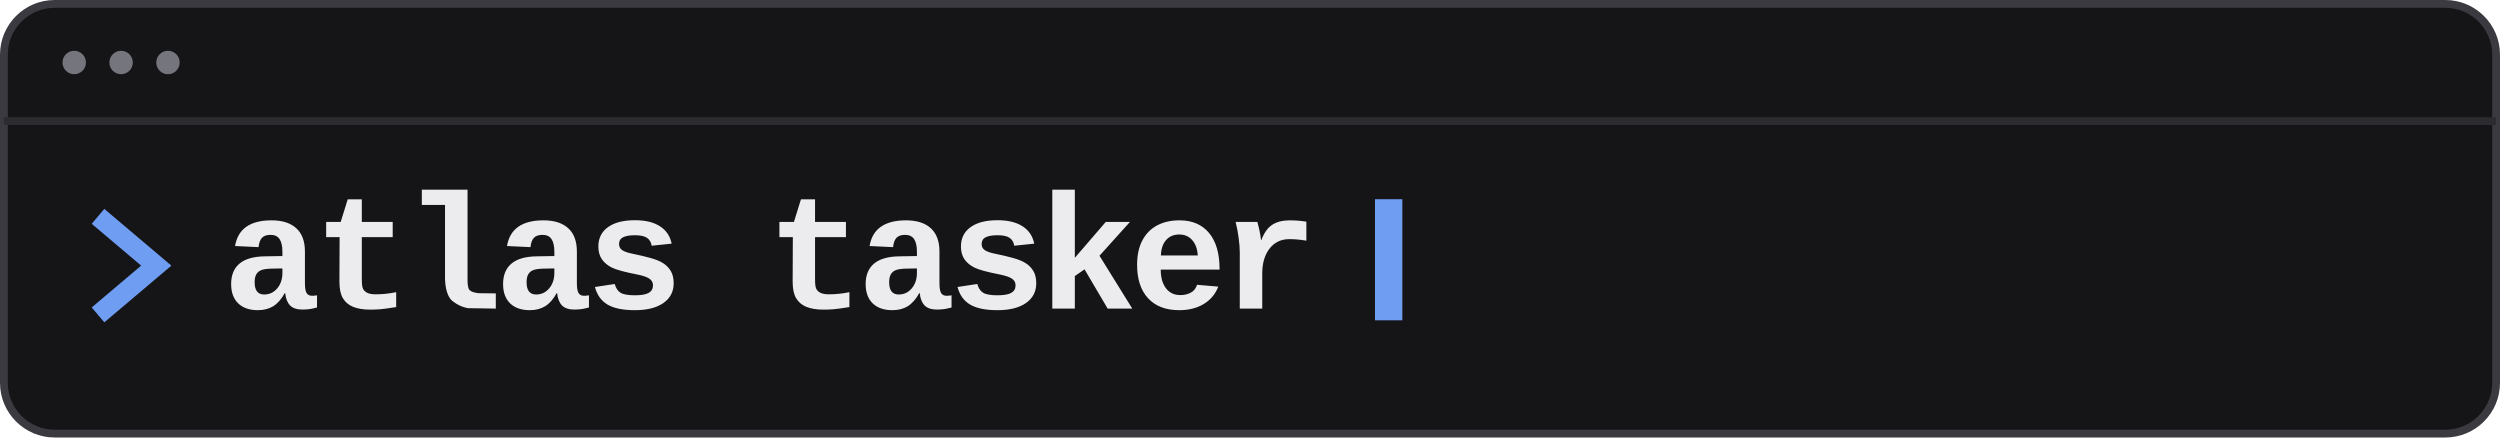
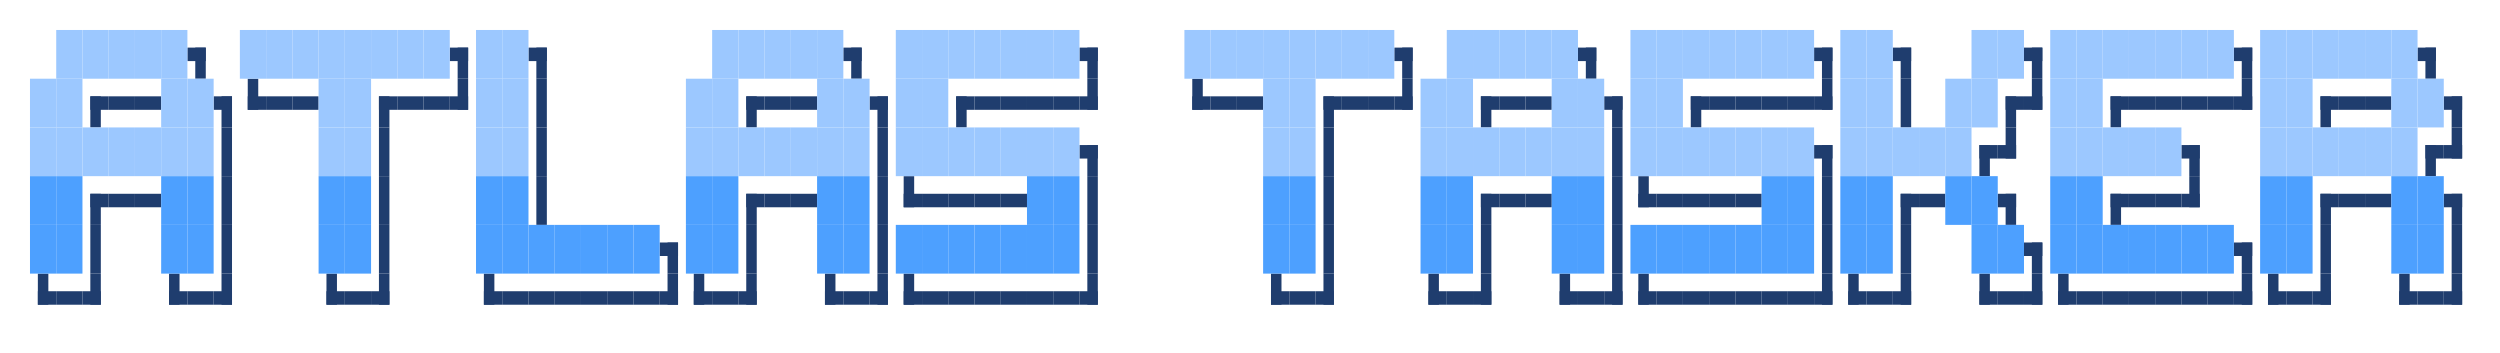
- <svg xmlns="http://www.w3.org/2000/svg" width="640" height="112" viewBox="0 0 640 112" role="img" aria-labelledby="title desc">
-   <rect x="1" y="1" width="638" height="110" rx="13" fill="#151517" stroke="#3a3a40" stroke-width="2" />
-   <path d="M1 31h638" stroke="#2b2b30" stroke-width="2" />
-   <circle cx="19" cy="16" r="3" fill="#74757d" />
-   <circle cx="31" cy="16" r="3" fill="#74757d" />
-   <circle cx="43" cy="16" r="3" fill="#74757d" />
-   <path d="m27 57 13 11-13 11" fill="none" stroke="#6e9df2" stroke-width="5" stroke-linecap="square" stroke-linejoin="miter" />
-   <text x="57" y="79" fill="#ececee" font-family="SFMono-Regular, SF Mono, Menlo, Monaco, Consolas, Liberation Mono, monospace" font-size="42" font-weight="600" letter-spacing="-2">atlas tasker</text>
-   <rect x="352" y="51" width="7" height="31" fill="#6e9df2" />
+ <svg xmlns="http://www.w3.org/2000/svg" viewBox="0 0 667 94" role="img" aria-label="Atlas Tasker">
+   <g fill="#1F3D6E">
+     <rect x="50.0" y="12.7" width="4.9" height="3.6" />
+     <rect x="52.1" y="12.7" width="2.8" height="8.3" />
+     <rect x="120.0" y="12.7" width="4.9" height="3.6" />
+     <rect x="122.1" y="12.7" width="2.8" height="8.3" />
+     <rect x="141.0" y="12.7" width="4.9" height="3.6" />
+     <rect x="143.1" y="12.7" width="2.8" height="8.3" />
+     <rect x="225.0" y="12.7" width="4.9" height="3.6" />
+     <rect x="227.1" y="12.7" width="2.8" height="8.3" />
+     <rect x="288.0" y="12.7" width="4.9" height="3.6" />
+     <rect x="290.1" y="12.7" width="2.8" height="8.3" />
+     <rect x="372.0" y="12.7" width="4.9" height="3.6" />
+     <rect x="374.1" y="12.7" width="2.8" height="8.3" />
+     <rect x="421.0" y="12.7" width="4.9" height="3.6" />
+     <rect x="423.1" y="12.7" width="2.8" height="8.3" />
+     <rect x="484.0" y="12.7" width="4.9" height="3.6" />
+     <rect x="486.1" y="12.7" width="2.8" height="8.3" />
+     <rect x="505.0" y="12.7" width="4.9" height="3.6" />
+     <rect x="507.1" y="12.7" width="2.8" height="8.3" />
+     <rect x="540.0" y="12.7" width="4.9" height="3.6" />
+     <rect x="542.1" y="12.7" width="2.8" height="8.3" />
+     <rect x="596.0" y="12.7" width="4.9" height="3.6" />
+     <rect x="598.1" y="12.7" width="2.8" height="8.3" />
+     <rect x="645.0" y="12.7" width="4.9" height="3.6" />
+     <rect x="647.1" y="12.7" width="2.8" height="8.3" />
+     <rect x="24.1" y="25.7" width="4.9" height="3.6" />
+     <rect x="24.1" y="25.7" width="2.8" height="8.3" />
+     <rect x="29.0" y="25.7" width="7.0" height="3.6" />
+     <rect x="36.0" y="25.7" width="7.0" height="3.6" />
+     <rect x="57.0" y="25.7" width="4.9" height="3.6" />
+     <rect x="59.1" y="25.7" width="2.8" height="8.3" />
+     <rect x="66.1" y="25.7" width="4.9" height="3.6" />
+     <rect x="66.1" y="21.0" width="2.8" height="8.3" />
+     <rect x="71.0" y="25.7" width="7.0" height="3.6" />
+     <rect x="78.0" y="25.7" width="7.0" height="3.6" />
+     <rect x="101.1" y="25.7" width="4.9" height="3.6" />
+     <rect x="101.1" y="25.7" width="2.8" height="8.3" />
+     <rect x="106.0" y="25.7" width="7.0" height="3.6" />
+     <rect x="113.0" y="25.7" width="7.0" height="3.6" />
+     <rect x="120.0" y="25.7" width="4.9" height="3.6" />
+     <rect x="122.1" y="21.0" width="2.8" height="8.3" />
+     <rect x="143.1" y="21.0" width="2.8" height="13.0" />
+     <rect x="199.1" y="25.7" width="4.9" height="3.6" />
+     <rect x="199.1" y="25.7" width="2.8" height="8.3" />
+     <rect x="204.0" y="25.7" width="7.0" height="3.6" />
+     <rect x="211.0" y="25.7" width="7.0" height="3.6" />
+     <rect x="232.0" y="25.7" width="4.9" height="3.6" />
+     <rect x="234.1" y="25.7" width="2.8" height="8.3" />
+     <rect x="255.1" y="25.7" width="4.9" height="3.6" />
+     <rect x="255.1" y="25.7" width="2.8" height="8.3" />
+     <rect x="260.0" y="25.7" width="7.0" height="3.6" />
+     <rect x="267.0" y="25.7" width="7.0" height="3.6" />
+     <rect x="274.0" y="25.7" width="7.0" height="3.6" />
+     <rect x="281.0" y="25.7" width="7.0" height="3.6" />
+     <rect x="288.0" y="25.7" width="4.9" height="3.6" />
+     <rect x="290.1" y="21.0" width="2.8" height="8.3" />
+     <rect x="318.1" y="25.7" width="4.9" height="3.6" />
+     <rect x="318.1" y="21.0" width="2.8" height="8.3" />
+     <rect x="323.0" y="25.7" width="7.0" height="3.6" />
+     <rect x="330.0" y="25.7" width="7.0" height="3.6" />
+     <rect x="353.1" y="25.7" width="4.9" height="3.6" />
+     <rect x="353.1" y="25.7" width="2.8" height="8.3" />
+     <rect x="358.0" y="25.7" width="7.0" height="3.6" />
+     <rect x="365.0" y="25.7" width="7.0" height="3.6" />
+     <rect x="372.0" y="25.7" width="4.9" height="3.6" />
+     <rect x="374.1" y="21.0" width="2.8" height="8.3" />
+     <rect x="395.1" y="25.7" width="4.9" height="3.6" />
+     <rect x="395.1" y="25.7" width="2.8" height="8.3" />
+     <rect x="400.0" y="25.7" width="7.0" height="3.6" />
+     <rect x="407.0" y="25.7" width="7.0" height="3.6" />
+     <rect x="428.0" y="25.7" width="4.9" height="3.6" />
+     <rect x="430.1" y="25.7" width="2.8" height="8.3" />
+     <rect x="451.1" y="25.7" width="4.9" height="3.6" />
+     <rect x="451.1" y="25.7" width="2.8" height="8.3" />
+     <rect x="456.0" y="25.7" width="7.0" height="3.6" />
+     <rect x="463.0" y="25.7" width="7.0" height="3.6" />
+     <rect x="470.0" y="25.7" width="7.0" height="3.6" />
+     <rect x="477.0" y="25.7" width="7.0" height="3.6" />
+     <rect x="484.0" y="25.7" width="4.9" height="3.6" />
+     <rect x="486.1" y="21.0" width="2.8" height="8.3" />
+     <rect x="507.1" y="21.0" width="2.8" height="13.0" />
+     <rect x="535.1" y="25.7" width="4.9" height="3.6" />
+     <rect x="535.1" y="25.7" width="2.8" height="8.3" />
+     <rect x="540.0" y="25.7" width="4.9" height="3.6" />
+     <rect x="542.1" y="21.0" width="2.8" height="8.3" />
+     <rect x="563.1" y="25.7" width="4.9" height="3.6" />
+     <rect x="563.1" y="25.7" width="2.8" height="8.3" />
+     <rect x="568.0" y="25.7" width="7.0" height="3.6" />
+     <rect x="575.0" y="25.7" width="7.0" height="3.6" />
+     <rect x="582.0" y="25.7" width="7.0" height="3.6" />
+     <rect x="589.0" y="25.7" width="7.0" height="3.6" />
+     <rect x="596.0" y="25.7" width="4.9" height="3.6" />
+     <rect x="598.1" y="21.0" width="2.8" height="8.3" />
+     <rect x="619.1" y="25.7" width="4.9" height="3.6" />
+     <rect x="619.1" y="25.7" width="2.8" height="8.3" />
+     <rect x="624.0" y="25.7" width="7.0" height="3.6" />
+     <rect x="631.0" y="25.7" width="7.0" height="3.6" />
+     <rect x="652.0" y="25.7" width="4.9" height="3.6" />
+     <rect x="654.1" y="25.7" width="2.8" height="8.3" />
+     <rect x="59.1" y="34.0" width="2.8" height="13.0" />
+     <rect x="101.1" y="34.0" width="2.8" height="13.0" />
+     <rect x="143.1" y="34.0" width="2.8" height="13.0" />
+     <rect x="234.1" y="34.0" width="2.8" height="13.0" />
+     <rect x="288.0" y="38.7" width="4.9" height="3.6" />
+     <rect x="290.1" y="38.7" width="2.8" height="8.3" />
+     <rect x="353.1" y="34.0" width="2.8" height="13.0" />
+     <rect x="430.1" y="34.0" width="2.8" height="13.0" />
+     <rect x="484.0" y="38.7" width="4.9" height="3.6" />
+     <rect x="486.1" y="38.7" width="2.8" height="8.3" />
+     <rect x="528.1" y="38.7" width="4.9" height="3.6" />
+     <rect x="528.1" y="38.7" width="2.8" height="8.3" />
+     <rect x="533.0" y="38.7" width="4.9" height="3.6" />
+     <rect x="535.1" y="34.0" width="2.8" height="8.3" />
+     <rect x="582.0" y="38.7" width="4.9" height="3.6" />
+     <rect x="584.1" y="38.7" width="2.8" height="8.3" />
+     <rect x="647.1" y="38.7" width="4.9" height="3.6" />
+     <rect x="647.1" y="38.7" width="2.8" height="8.3" />
+     <rect x="652.0" y="38.7" width="4.9" height="3.6" />
+     <rect x="654.1" y="34.0" width="2.8" height="8.3" />
+     <rect x="24.1" y="51.7" width="4.9" height="3.6" />
+     <rect x="24.1" y="51.7" width="2.8" height="8.3" />
+     <rect x="29.0" y="51.7" width="7.0" height="3.6" />
+     <rect x="36.0" y="51.7" width="7.0" height="3.6" />
+     <rect x="59.1" y="47.0" width="2.8" height="13.0" />
+     <rect x="101.1" y="47.0" width="2.8" height="13.0" />
+     <rect x="143.1" y="47.0" width="2.8" height="13.0" />
+     <rect x="199.1" y="51.7" width="4.9" height="3.6" />
+     <rect x="199.1" y="51.7" width="2.8" height="8.3" />
+     <rect x="204.0" y="51.7" width="7.0" height="3.6" />
+     <rect x="211.0" y="51.7" width="7.0" height="3.6" />
+     <rect x="234.1" y="47.0" width="2.8" height="13.0" />
+     <rect x="241.1" y="51.7" width="4.9" height="3.6" />
+     <rect x="241.1" y="47.0" width="2.8" height="8.3" />
+     <rect x="246.0" y="51.7" width="7.0" height="3.6" />
+     <rect x="253.0" y="51.7" width="7.0" height="3.6" />
+     <rect x="260.0" y="51.7" width="7.0" height="3.6" />
+     <rect x="267.0" y="51.7" width="7.0" height="3.6" />
+     <rect x="290.1" y="47.0" width="2.8" height="13.0" />
+     <rect x="353.1" y="47.0" width="2.8" height="13.0" />
+     <rect x="395.1" y="51.7" width="4.9" height="3.6" />
+     <rect x="395.1" y="51.7" width="2.8" height="8.3" />
+     <rect x="400.0" y="51.7" width="7.0" height="3.6" />
+     <rect x="407.0" y="51.7" width="7.0" height="3.6" />
+     <rect x="430.1" y="47.0" width="2.8" height="13.0" />
+     <rect x="437.1" y="51.7" width="4.9" height="3.6" />
+     <rect x="437.1" y="47.0" width="2.8" height="8.3" />
+     <rect x="442.0" y="51.7" width="7.0" height="3.6" />
+     <rect x="449.0" y="51.7" width="7.0" height="3.6" />
+     <rect x="456.0" y="51.7" width="7.0" height="3.6" />
+     <rect x="463.0" y="51.7" width="7.0" height="3.6" />
+     <rect x="486.1" y="47.0" width="2.8" height="13.0" />
+     <rect x="507.1" y="51.7" width="4.9" height="3.6" />
+     <rect x="507.1" y="51.7" width="2.8" height="8.3" />
+     <rect x="512.0" y="51.7" width="7.0" height="3.6" />
+     <rect x="533.0" y="51.7" width="4.9" height="3.6" />
+     <rect x="535.1" y="51.7" width="2.8" height="8.3" />
+     <rect x="563.1" y="51.7" width="4.9" height="3.6" />
+     <rect x="563.1" y="51.7" width="2.8" height="8.3" />
+     <rect x="568.0" y="51.7" width="7.0" height="3.6" />
+     <rect x="575.0" y="51.7" width="7.0" height="3.6" />
+     <rect x="582.0" y="51.7" width="4.9" height="3.6" />
+     <rect x="584.1" y="47.0" width="2.8" height="8.3" />
+     <rect x="619.1" y="51.7" width="4.9" height="3.6" />
+     <rect x="619.1" y="51.7" width="2.8" height="8.3" />
+     <rect x="624.0" y="51.7" width="7.0" height="3.6" />
+     <rect x="631.0" y="51.7" width="7.0" height="3.6" />
+     <rect x="652.0" y="51.7" width="4.9" height="3.6" />
+     <rect x="654.1" y="51.7" width="2.8" height="8.3" />
+     <rect x="24.1" y="60.0" width="2.8" height="13.0" />
+     <rect x="59.1" y="60.0" width="2.8" height="13.0" />
+     <rect x="101.1" y="60.0" width="2.8" height="13.0" />
+     <rect x="176.0" y="64.7" width="4.9" height="3.6" />
+     <rect x="178.1" y="64.7" width="2.8" height="8.3" />
+     <rect x="199.1" y="60.0" width="2.8" height="13.0" />
+     <rect x="234.1" y="60.0" width="2.8" height="13.0" />
+     <rect x="290.1" y="60.0" width="2.8" height="13.0" />
+     <rect x="353.1" y="60.0" width="2.8" height="13.0" />
+     <rect x="395.1" y="60.0" width="2.8" height="13.0" />
+     <rect x="430.1" y="60.0" width="2.8" height="13.0" />
+     <rect x="486.1" y="60.0" width="2.8" height="13.0" />
+     <rect x="507.1" y="60.0" width="2.8" height="13.0" />
+     <rect x="540.0" y="64.7" width="4.9" height="3.6" />
+     <rect x="542.1" y="64.7" width="2.8" height="8.3" />
+     <rect x="596.0" y="64.7" width="4.9" height="3.6" />
+     <rect x="598.1" y="64.7" width="2.8" height="8.3" />
+     <rect x="619.1" y="60.0" width="2.8" height="13.0" />
+     <rect x="654.1" y="60.0" width="2.8" height="13.0" />
+     <rect x="10.1" y="77.7" width="4.9" height="3.6" />
+     <rect x="10.1" y="73.0" width="2.8" height="8.3" />
+     <rect x="15.0" y="77.7" width="7.0" height="3.6" />
+     <rect x="22.0" y="77.7" width="4.9" height="3.6" />
+     <rect x="24.1" y="73.0" width="2.8" height="8.3" />
+     <rect x="45.1" y="77.7" width="4.9" height="3.6" />
+     <rect x="45.1" y="73.0" width="2.8" height="8.3" />
+     <rect x="50.0" y="77.7" width="7.0" height="3.6" />
+     <rect x="57.0" y="77.7" width="4.9" height="3.6" />
+     <rect x="59.1" y="73.0" width="2.8" height="8.3" />
+     <rect x="87.1" y="77.7" width="4.9" height="3.6" />
+     <rect x="87.1" y="73.0" width="2.8" height="8.3" />
+     <rect x="92.0" y="77.7" width="7.0" height="3.6" />
+     <rect x="99.0" y="77.7" width="4.9" height="3.6" />
+     <rect x="101.1" y="73.0" width="2.8" height="8.3" />
+     <rect x="129.1" y="77.7" width="4.9" height="3.6" />
+     <rect x="129.1" y="73.0" width="2.8" height="8.3" />
+     <rect x="134.0" y="77.7" width="7.0" height="3.6" />
+     <rect x="141.0" y="77.7" width="7.0" height="3.6" />
+     <rect x="148.0" y="77.7" width="7.0" height="3.6" />
+     <rect x="155.0" y="77.7" width="7.0" height="3.6" />
+     <rect x="162.0" y="77.7" width="7.0" height="3.6" />
+     <rect x="169.0" y="77.7" width="7.0" height="3.6" />
+     <rect x="176.0" y="77.7" width="4.9" height="3.6" />
+     <rect x="178.1" y="73.0" width="2.8" height="8.3" />
+     <rect x="185.1" y="77.7" width="4.9" height="3.6" />
+     <rect x="185.1" y="73.0" width="2.8" height="8.3" />
+     <rect x="190.0" y="77.7" width="7.0" height="3.6" />
+     <rect x="197.0" y="77.7" width="4.9" height="3.6" />
+     <rect x="199.1" y="73.0" width="2.8" height="8.3" />
+     <rect x="220.1" y="77.7" width="4.9" height="3.6" />
+     <rect x="220.1" y="73.0" width="2.8" height="8.3" />
+     <rect x="225.0" y="77.7" width="7.0" height="3.6" />
+     <rect x="232.0" y="77.7" width="4.9" height="3.6" />
+     <rect x="234.1" y="73.0" width="2.8" height="8.3" />
+     <rect x="241.1" y="77.7" width="4.9" height="3.6" />
+     <rect x="241.1" y="73.0" width="2.8" height="8.3" />
+     <rect x="246.0" y="77.7" width="7.0" height="3.6" />
+     <rect x="253.0" y="77.7" width="7.0" height="3.6" />
+     <rect x="260.0" y="77.7" width="7.0" height="3.6" />
+     <rect x="267.0" y="77.7" width="7.0" height="3.6" />
+     <rect x="274.0" y="77.7" width="7.0" height="3.6" />
+     <rect x="281.0" y="77.7" width="7.0" height="3.6" />
+     <rect x="288.0" y="77.7" width="4.9" height="3.6" />
+     <rect x="290.1" y="73.0" width="2.8" height="8.3" />
+     <rect x="339.1" y="77.7" width="4.9" height="3.6" />
+     <rect x="339.1" y="73.0" width="2.8" height="8.3" />
+     <rect x="344.0" y="77.7" width="7.0" height="3.6" />
+     <rect x="351.0" y="77.7" width="4.9" height="3.6" />
+     <rect x="353.1" y="73.0" width="2.8" height="8.3" />
+     <rect x="381.1" y="77.7" width="4.9" height="3.6" />
+     <rect x="381.1" y="73.0" width="2.8" height="8.3" />
+     <rect x="386.0" y="77.7" width="7.0" height="3.6" />
+     <rect x="393.0" y="77.7" width="4.9" height="3.6" />
+     <rect x="395.1" y="73.0" width="2.8" height="8.3" />
+     <rect x="416.1" y="77.7" width="4.9" height="3.6" />
+     <rect x="416.1" y="73.0" width="2.8" height="8.3" />
+     <rect x="421.0" y="77.7" width="7.0" height="3.6" />
+     <rect x="428.0" y="77.7" width="4.9" height="3.6" />
+     <rect x="430.1" y="73.0" width="2.8" height="8.3" />
+     <rect x="437.1" y="77.7" width="4.9" height="3.6" />
+     <rect x="437.1" y="73.0" width="2.8" height="8.3" />
+     <rect x="442.0" y="77.7" width="7.0" height="3.6" />
+     <rect x="449.0" y="77.7" width="7.0" height="3.6" />
+     <rect x="456.0" y="77.7" width="7.0" height="3.6" />
+     <rect x="463.0" y="77.7" width="7.0" height="3.6" />
+     <rect x="470.0" y="77.7" width="7.0" height="3.6" />
+     <rect x="477.0" y="77.7" width="7.0" height="3.6" />
+     <rect x="484.0" y="77.7" width="4.9" height="3.6" />
+     <rect x="486.1" y="73.0" width="2.8" height="8.3" />
+     <rect x="493.1" y="77.7" width="4.9" height="3.6" />
+     <rect x="493.1" y="73.0" width="2.8" height="8.3" />
+     <rect x="498.0" y="77.7" width="7.0" height="3.6" />
+     <rect x="505.0" y="77.7" width="4.9" height="3.6" />
+     <rect x="507.1" y="73.0" width="2.8" height="8.3" />
+     <rect x="528.1" y="77.7" width="4.9" height="3.6" />
+     <rect x="528.1" y="73.0" width="2.8" height="8.3" />
+     <rect x="533.0" y="77.7" width="7.0" height="3.6" />
+     <rect x="540.0" y="77.7" width="4.9" height="3.6" />
+     <rect x="542.1" y="73.0" width="2.8" height="8.3" />
+     <rect x="549.1" y="77.7" width="4.9" height="3.6" />
+     <rect x="549.1" y="73.0" width="2.8" height="8.3" />
+     <rect x="554.0" y="77.7" width="7.0" height="3.6" />
+     <rect x="561.0" y="77.7" width="7.0" height="3.6" />
+     <rect x="568.0" y="77.7" width="7.0" height="3.6" />
+     <rect x="575.0" y="77.7" width="7.0" height="3.6" />
+     <rect x="582.0" y="77.7" width="7.0" height="3.6" />
+     <rect x="589.0" y="77.7" width="7.0" height="3.6" />
+     <rect x="596.0" y="77.7" width="4.9" height="3.6" />
+     <rect x="598.1" y="73.0" width="2.8" height="8.3" />
+     <rect x="605.1" y="77.7" width="4.9" height="3.6" />
+     <rect x="605.1" y="73.0" width="2.8" height="8.3" />
+     <rect x="610.0" y="77.7" width="7.0" height="3.6" />
+     <rect x="617.0" y="77.7" width="4.9" height="3.6" />
+     <rect x="619.1" y="73.0" width="2.8" height="8.3" />
+     <rect x="640.1" y="77.7" width="4.9" height="3.6" />
+     <rect x="640.1" y="73.0" width="2.8" height="8.3" />
+     <rect x="645.0" y="77.7" width="7.0" height="3.6" />
+     <rect x="652.0" y="77.7" width="4.9" height="3.6" />
+     <rect x="654.1" y="73.0" width="2.8" height="8.3" />
+   </g>
+   <g fill="#9CC8FF">
+     <rect x="15.0" y="8.0" width="7.0" height="13.0" />
+     <rect x="22.0" y="8.0" width="7.0" height="13.0" />
+     <rect x="29.0" y="8.0" width="7.0" height="13.0" />
+     <rect x="36.0" y="8.0" width="7.0" height="13.0" />
+     <rect x="43.0" y="8.0" width="7.0" height="13.0" />
+     <rect x="64.0" y="8.0" width="7.0" height="13.0" />
+     <rect x="71.0" y="8.0" width="7.0" height="13.0" />
+     <rect x="78.0" y="8.0" width="7.0" height="13.0" />
+     <rect x="85.0" y="8.0" width="7.0" height="13.0" />
+     <rect x="92.0" y="8.0" width="7.0" height="13.0" />
+     <rect x="99.0" y="8.0" width="7.0" height="13.0" />
+     <rect x="106.0" y="8.0" width="7.0" height="13.0" />
+     <rect x="113.0" y="8.0" width="7.0" height="13.0" />
+     <rect x="127.0" y="8.0" width="7.0" height="13.0" />
+     <rect x="134.0" y="8.0" width="7.0" height="13.0" />
+     <rect x="190.0" y="8.0" width="7.0" height="13.0" />
+     <rect x="197.0" y="8.0" width="7.0" height="13.0" />
+     <rect x="204.0" y="8.0" width="7.0" height="13.0" />
+     <rect x="211.0" y="8.0" width="7.0" height="13.0" />
+     <rect x="218.0" y="8.0" width="7.0" height="13.0" />
+     <rect x="239.0" y="8.0" width="7.0" height="13.0" />
+     <rect x="246.0" y="8.0" width="7.0" height="13.0" />
+     <rect x="253.0" y="8.0" width="7.0" height="13.0" />
+     <rect x="260.0" y="8.0" width="7.0" height="13.0" />
+     <rect x="267.0" y="8.0" width="7.0" height="13.0" />
+     <rect x="274.0" y="8.0" width="7.0" height="13.0" />
+     <rect x="281.0" y="8.0" width="7.0" height="13.0" />
+     <rect x="316.0" y="8.0" width="7.0" height="13.0" />
+     <rect x="323.0" y="8.0" width="7.0" height="13.0" />
+     <rect x="330.0" y="8.0" width="7.0" height="13.0" />
+     <rect x="337.0" y="8.0" width="7.0" height="13.0" />
+     <rect x="344.0" y="8.0" width="7.0" height="13.0" />
+     <rect x="351.0" y="8.0" width="7.0" height="13.0" />
+     <rect x="358.0" y="8.0" width="7.0" height="13.0" />
+     <rect x="365.0" y="8.0" width="7.0" height="13.0" />
+     <rect x="386.0" y="8.0" width="7.0" height="13.0" />
+     <rect x="393.0" y="8.0" width="7.0" height="13.0" />
+     <rect x="400.0" y="8.0" width="7.0" height="13.0" />
+     <rect x="407.0" y="8.0" width="7.0" height="13.0" />
+     <rect x="414.0" y="8.0" width="7.0" height="13.0" />
+     <rect x="435.0" y="8.0" width="7.0" height="13.0" />
+     <rect x="442.0" y="8.0" width="7.0" height="13.0" />
+     <rect x="449.0" y="8.0" width="7.0" height="13.0" />
+     <rect x="456.0" y="8.0" width="7.0" height="13.0" />
+     <rect x="463.0" y="8.0" width="7.0" height="13.0" />
+     <rect x="470.0" y="8.0" width="7.0" height="13.0" />
+     <rect x="477.0" y="8.0" width="7.0" height="13.0" />
+     <rect x="491.0" y="8.0" width="7.0" height="13.0" />
+     <rect x="498.0" y="8.0" width="7.0" height="13.0" />
+     <rect x="526.0" y="8.0" width="7.0" height="13.0" />
+     <rect x="533.0" y="8.0" width="7.0" height="13.0" />
+     <rect x="547.0" y="8.0" width="7.0" height="13.0" />
+     <rect x="554.0" y="8.0" width="7.0" height="13.0" />
+     <rect x="561.0" y="8.0" width="7.0" height="13.0" />
+     <rect x="568.0" y="8.0" width="7.0" height="13.0" />
+     <rect x="575.0" y="8.0" width="7.0" height="13.0" />
+     <rect x="582.0" y="8.0" width="7.0" height="13.0" />
+     <rect x="589.0" y="8.0" width="7.0" height="13.0" />
+     <rect x="603.0" y="8.0" width="7.0" height="13.0" />
+     <rect x="610.0" y="8.0" width="7.0" height="13.0" />
+     <rect x="617.0" y="8.0" width="7.0" height="13.0" />
+     <rect x="624.0" y="8.0" width="7.0" height="13.0" />
+     <rect x="631.0" y="8.0" width="7.0" height="13.0" />
+     <rect x="638.0" y="8.0" width="7.0" height="13.0" />
+     <rect x="8.0" y="21.0" width="7.0" height="13.0" />
+     <rect x="15.0" y="21.0" width="7.0" height="13.0" />
+     <rect x="43.0" y="21.0" width="7.0" height="13.0" />
+     <rect x="50.0" y="21.0" width="7.0" height="13.0" />
+     <rect x="85.0" y="21.0" width="7.0" height="13.0" />
+     <rect x="92.0" y="21.0" width="7.0" height="13.0" />
+     <rect x="127.0" y="21.0" width="7.0" height="13.0" />
+     <rect x="134.0" y="21.0" width="7.0" height="13.0" />
+     <rect x="183.0" y="21.0" width="7.0" height="13.0" />
+     <rect x="190.0" y="21.0" width="7.0" height="13.0" />
+     <rect x="218.0" y="21.0" width="7.0" height="13.0" />
+     <rect x="225.0" y="21.0" width="7.0" height="13.0" />
+     <rect x="239.0" y="21.0" width="7.0" height="13.0" />
+     <rect x="246.0" y="21.0" width="7.0" height="13.0" />
+     <rect x="337.0" y="21.0" width="7.0" height="13.0" />
+     <rect x="344.0" y="21.0" width="7.0" height="13.0" />
+     <rect x="379.0" y="21.0" width="7.0" height="13.0" />
+     <rect x="386.0" y="21.0" width="7.0" height="13.0" />
+     <rect x="414.0" y="21.0" width="7.0" height="13.0" />
+     <rect x="421.0" y="21.0" width="7.0" height="13.0" />
+     <rect x="435.0" y="21.0" width="7.0" height="13.0" />
+     <rect x="442.0" y="21.0" width="7.0" height="13.0" />
+     <rect x="491.0" y="21.0" width="7.0" height="13.0" />
+     <rect x="498.0" y="21.0" width="7.0" height="13.0" />
+     <rect x="519.0" y="21.0" width="7.0" height="13.0" />
+     <rect x="526.0" y="21.0" width="7.0" height="13.0" />
+     <rect x="547.0" y="21.0" width="7.0" height="13.0" />
+     <rect x="554.0" y="21.0" width="7.0" height="13.0" />
+     <rect x="603.0" y="21.0" width="7.0" height="13.0" />
+     <rect x="610.0" y="21.0" width="7.0" height="13.0" />
+     <rect x="638.0" y="21.0" width="7.0" height="13.0" />
+     <rect x="645.0" y="21.0" width="7.0" height="13.0" />
+     <rect x="8.0" y="34.0" width="7.0" height="13.0" />
+     <rect x="15.0" y="34.0" width="7.0" height="13.0" />
+     <rect x="22.0" y="34.0" width="7.0" height="13.0" />
+     <rect x="29.0" y="34.0" width="7.0" height="13.0" />
+     <rect x="36.0" y="34.0" width="7.0" height="13.0" />
+     <rect x="43.0" y="34.0" width="7.0" height="13.0" />
+     <rect x="50.0" y="34.0" width="7.0" height="13.0" />
+     <rect x="85.0" y="34.0" width="7.0" height="13.0" />
+     <rect x="92.0" y="34.0" width="7.0" height="13.0" />
+     <rect x="127.0" y="34.0" width="7.0" height="13.0" />
+     <rect x="134.0" y="34.0" width="7.0" height="13.0" />
+     <rect x="183.0" y="34.0" width="7.0" height="13.0" />
+     <rect x="190.0" y="34.0" width="7.0" height="13.0" />
+     <rect x="197.0" y="34.0" width="7.0" height="13.0" />
+     <rect x="204.0" y="34.0" width="7.0" height="13.0" />
+     <rect x="211.0" y="34.0" width="7.0" height="13.0" />
+     <rect x="218.0" y="34.0" width="7.0" height="13.0" />
+     <rect x="225.0" y="34.0" width="7.0" height="13.0" />
+     <rect x="239.0" y="34.0" width="7.0" height="13.0" />
+     <rect x="246.0" y="34.0" width="7.0" height="13.0" />
+     <rect x="253.0" y="34.0" width="7.0" height="13.0" />
+     <rect x="260.0" y="34.0" width="7.0" height="13.0" />
+     <rect x="267.0" y="34.0" width="7.0" height="13.0" />
+     <rect x="274.0" y="34.0" width="7.0" height="13.0" />
+     <rect x="281.0" y="34.0" width="7.0" height="13.0" />
+     <rect x="337.0" y="34.0" width="7.0" height="13.0" />
+     <rect x="344.0" y="34.0" width="7.0" height="13.0" />
+     <rect x="379.0" y="34.0" width="7.0" height="13.0" />
+     <rect x="386.0" y="34.0" width="7.0" height="13.0" />
+     <rect x="393.0" y="34.0" width="7.0" height="13.0" />
+     <rect x="400.0" y="34.0" width="7.0" height="13.0" />
+     <rect x="407.0" y="34.0" width="7.0" height="13.0" />
+     <rect x="414.0" y="34.0" width="7.0" height="13.0" />
+     <rect x="421.0" y="34.0" width="7.0" height="13.0" />
+     <rect x="435.0" y="34.0" width="7.0" height="13.0" />
+     <rect x="442.0" y="34.0" width="7.0" height="13.0" />
+     <rect x="449.0" y="34.0" width="7.0" height="13.0" />
+     <rect x="456.0" y="34.0" width="7.0" height="13.0" />
+     <rect x="463.0" y="34.0" width="7.0" height="13.0" />
+     <rect x="470.0" y="34.0" width="7.0" height="13.0" />
+     <rect x="477.0" y="34.0" width="7.0" height="13.0" />
+     <rect x="491.0" y="34.0" width="7.0" height="13.0" />
+     <rect x="498.0" y="34.0" width="7.0" height="13.0" />
+     <rect x="505.0" y="34.0" width="7.0" height="13.0" />
+     <rect x="512.0" y="34.0" width="7.0" height="13.0" />
+     <rect x="519.0" y="34.0" width="7.0" height="13.0" />
+     <rect x="547.0" y="34.0" width="7.0" height="13.0" />
+     <rect x="554.0" y="34.0" width="7.0" height="13.0" />
+     <rect x="561.0" y="34.0" width="7.0" height="13.0" />
+     <rect x="568.0" y="34.0" width="7.0" height="13.0" />
+     <rect x="575.0" y="34.0" width="7.0" height="13.0" />
+     <rect x="603.0" y="34.0" width="7.0" height="13.0" />
+     <rect x="610.0" y="34.0" width="7.0" height="13.0" />
+     <rect x="617.0" y="34.0" width="7.0" height="13.0" />
+     <rect x="624.0" y="34.0" width="7.0" height="13.0" />
+     <rect x="631.0" y="34.0" width="7.0" height="13.0" />
+     <rect x="638.0" y="34.0" width="7.0" height="13.0" />
+   </g>
+   <g fill="#4DA0FF">
+     <rect x="8.0" y="47.0" width="7.0" height="13.0" />
+     <rect x="15.0" y="47.0" width="7.0" height="13.0" />
+     <rect x="43.0" y="47.0" width="7.0" height="13.0" />
+     <rect x="50.0" y="47.0" width="7.0" height="13.0" />
+     <rect x="85.0" y="47.0" width="7.0" height="13.0" />
+     <rect x="92.0" y="47.0" width="7.0" height="13.0" />
+     <rect x="127.0" y="47.0" width="7.0" height="13.0" />
+     <rect x="134.0" y="47.0" width="7.0" height="13.0" />
+     <rect x="183.0" y="47.0" width="7.0" height="13.0" />
+     <rect x="190.0" y="47.0" width="7.0" height="13.0" />
+     <rect x="218.0" y="47.0" width="7.0" height="13.0" />
+     <rect x="225.0" y="47.0" width="7.0" height="13.0" />
+     <rect x="274.0" y="47.0" width="7.0" height="13.0" />
+     <rect x="281.0" y="47.0" width="7.0" height="13.0" />
+     <rect x="337.0" y="47.0" width="7.0" height="13.0" />
+     <rect x="344.0" y="47.0" width="7.0" height="13.0" />
+     <rect x="379.0" y="47.0" width="7.0" height="13.0" />
+     <rect x="386.0" y="47.0" width="7.0" height="13.0" />
+     <rect x="414.0" y="47.0" width="7.0" height="13.0" />
+     <rect x="421.0" y="47.0" width="7.0" height="13.0" />
+     <rect x="470.0" y="47.0" width="7.0" height="13.0" />
+     <rect x="477.0" y="47.0" width="7.0" height="13.0" />
+     <rect x="491.0" y="47.0" width="7.0" height="13.0" />
+     <rect x="498.0" y="47.0" width="7.0" height="13.0" />
+     <rect x="519.0" y="47.0" width="7.0" height="13.0" />
+     <rect x="526.0" y="47.0" width="7.0" height="13.0" />
+     <rect x="547.0" y="47.0" width="7.0" height="13.0" />
+     <rect x="554.0" y="47.0" width="7.0" height="13.0" />
+     <rect x="603.0" y="47.0" width="7.0" height="13.0" />
+     <rect x="610.0" y="47.0" width="7.0" height="13.0" />
+     <rect x="638.0" y="47.0" width="7.0" height="13.0" />
+     <rect x="645.0" y="47.0" width="7.0" height="13.0" />
+     <rect x="8.0" y="60.0" width="7.0" height="13.0" />
+     <rect x="15.0" y="60.0" width="7.0" height="13.0" />
+     <rect x="43.0" y="60.0" width="7.0" height="13.0" />
+     <rect x="50.0" y="60.0" width="7.0" height="13.0" />
+     <rect x="85.0" y="60.0" width="7.0" height="13.0" />
+     <rect x="92.0" y="60.0" width="7.0" height="13.0" />
+     <rect x="127.0" y="60.0" width="7.0" height="13.0" />
+     <rect x="134.0" y="60.0" width="7.0" height="13.0" />
+     <rect x="141.0" y="60.0" width="7.0" height="13.0" />
+     <rect x="148.0" y="60.0" width="7.0" height="13.0" />
+     <rect x="155.0" y="60.0" width="7.0" height="13.0" />
+     <rect x="162.0" y="60.0" width="7.0" height="13.0" />
+     <rect x="169.0" y="60.0" width="7.0" height="13.0" />
+     <rect x="183.0" y="60.0" width="7.0" height="13.0" />
+     <rect x="190.0" y="60.0" width="7.0" height="13.0" />
+     <rect x="218.0" y="60.0" width="7.0" height="13.0" />
+     <rect x="225.0" y="60.0" width="7.0" height="13.0" />
+     <rect x="239.0" y="60.0" width="7.0" height="13.0" />
+     <rect x="246.0" y="60.0" width="7.0" height="13.0" />
+     <rect x="253.0" y="60.0" width="7.0" height="13.0" />
+     <rect x="260.0" y="60.0" width="7.0" height="13.0" />
+     <rect x="267.0" y="60.0" width="7.0" height="13.0" />
+     <rect x="274.0" y="60.0" width="7.0" height="13.0" />
+     <rect x="281.0" y="60.0" width="7.0" height="13.0" />
+     <rect x="337.0" y="60.0" width="7.0" height="13.0" />
+     <rect x="344.0" y="60.0" width="7.0" height="13.0" />
+     <rect x="379.0" y="60.0" width="7.0" height="13.0" />
+     <rect x="386.0" y="60.0" width="7.0" height="13.0" />
+     <rect x="414.0" y="60.0" width="7.0" height="13.0" />
+     <rect x="421.0" y="60.0" width="7.0" height="13.0" />
+     <rect x="435.0" y="60.0" width="7.0" height="13.0" />
+     <rect x="442.0" y="60.0" width="7.0" height="13.0" />
+     <rect x="449.0" y="60.0" width="7.0" height="13.0" />
+     <rect x="456.0" y="60.0" width="7.0" height="13.0" />
+     <rect x="463.0" y="60.0" width="7.0" height="13.0" />
+     <rect x="470.0" y="60.0" width="7.0" height="13.0" />
+     <rect x="477.0" y="60.0" width="7.0" height="13.0" />
+     <rect x="491.0" y="60.0" width="7.0" height="13.0" />
+     <rect x="498.0" y="60.0" width="7.0" height="13.0" />
+     <rect x="526.0" y="60.0" width="7.0" height="13.0" />
+     <rect x="533.0" y="60.0" width="7.0" height="13.0" />
+     <rect x="547.0" y="60.0" width="7.0" height="13.0" />
+     <rect x="554.0" y="60.0" width="7.0" height="13.0" />
+     <rect x="561.0" y="60.0" width="7.0" height="13.0" />
+     <rect x="568.0" y="60.0" width="7.0" height="13.0" />
+     <rect x="575.0" y="60.0" width="7.0" height="13.0" />
+     <rect x="582.0" y="60.0" width="7.0" height="13.0" />
+     <rect x="589.0" y="60.0" width="7.0" height="13.0" />
+     <rect x="603.0" y="60.0" width="7.0" height="13.0" />
+     <rect x="610.0" y="60.0" width="7.0" height="13.0" />
+     <rect x="638.0" y="60.0" width="7.0" height="13.0" />
+     <rect x="645.0" y="60.0" width="7.0" height="13.0" />
+   </g>
</svg>
